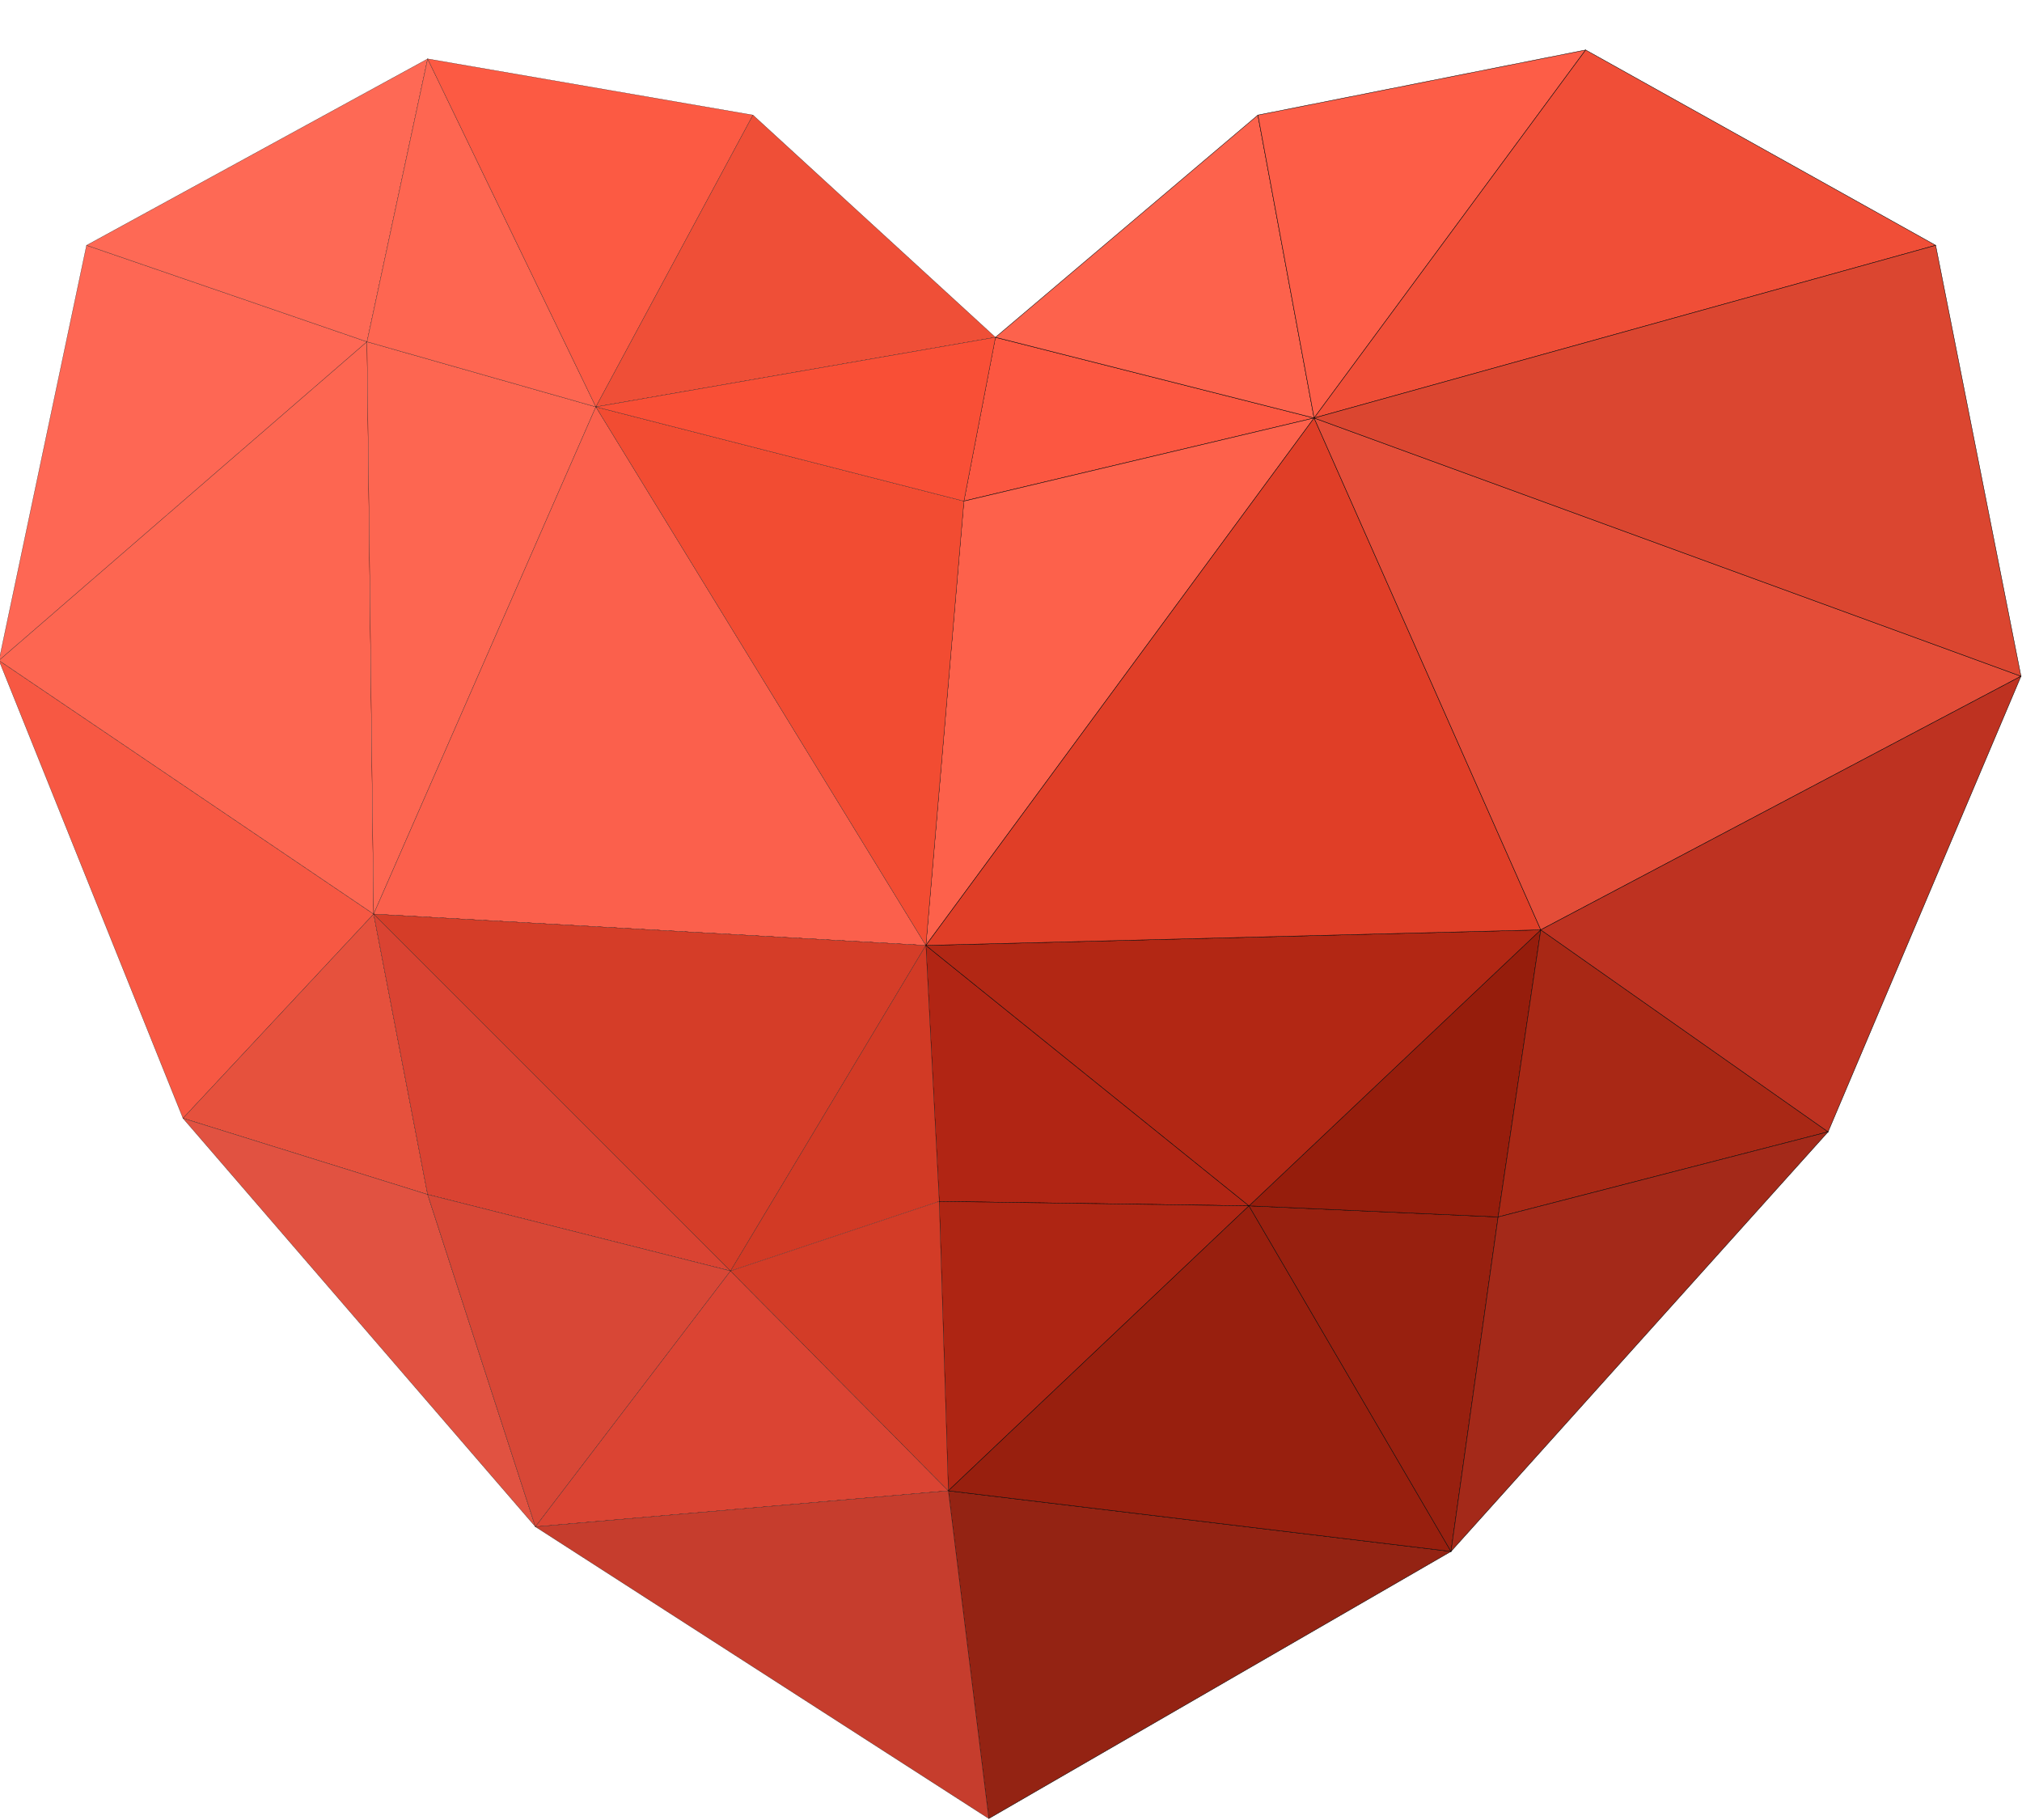
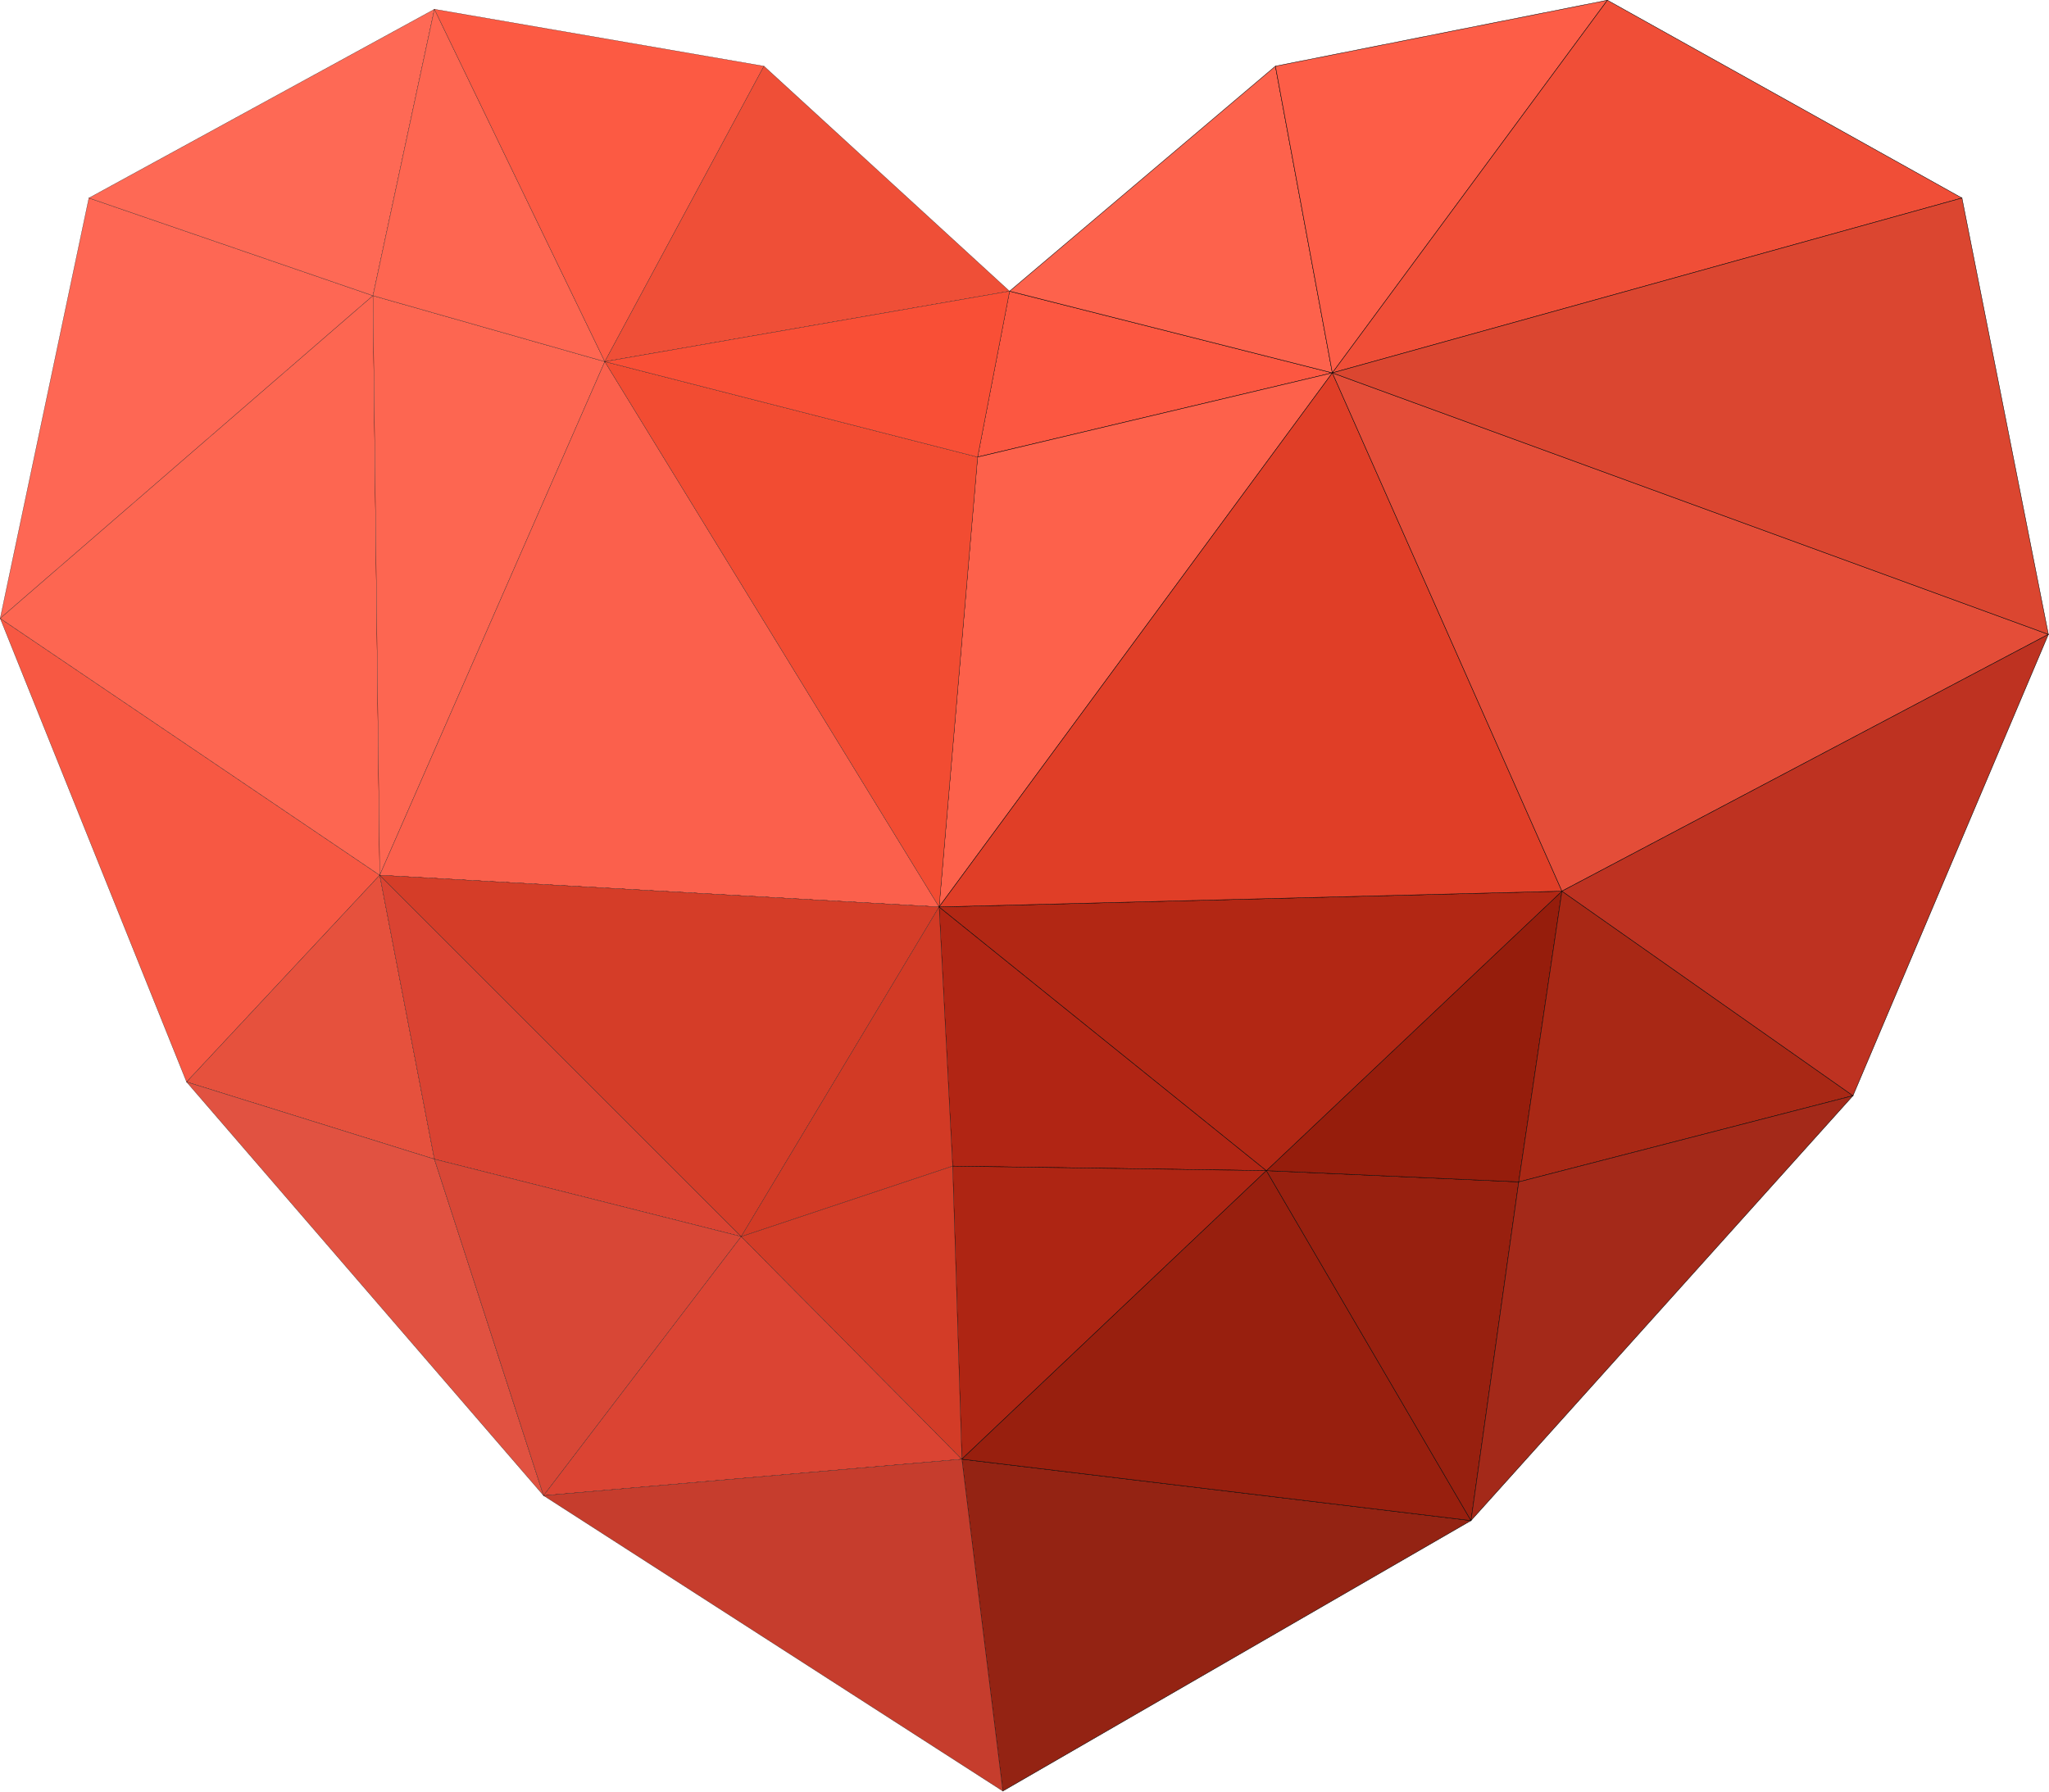
- <svg xmlns="http://www.w3.org/2000/svg" version="1.1" baseProfile="tiny" id="图层_1" x="0px" y="0px" viewBox="0 0 1000 900" xml:space="preserve">
+ <svg xmlns="http://www.w3.org/2000/svg" version="1.1" baseProfile="tiny" id="图层_1" x="0px" y="0px" viewBox="0 0 1000.4 874.9" xml:space="preserve">
  <g>
    <g>
-       <polygon fill="#B12514" stroke="#000000" stroke-width="0.2" stroke-miterlimit="10" points="457.9,467.5 464.5,594.1     617.7,596.3   " />
-       <polygon fill="#AE2513" stroke="#000000" stroke-width="0.2" stroke-miterlimit="10" points="464.5,594.1 469,737.2 617.7,596.3       " />
-       <polygon fill="#FC5741" stroke="#000000" stroke-width="0.2" stroke-miterlimit="10" points="492.3,166.8 476.7,247.8     649.9,206.7   " />
-       <polygon fill="#FD624C" stroke="#000000" stroke-width="0.2" stroke-miterlimit="10" points="622.1,56.9 492.3,166.8 649.9,206.7       " />
-       <polygon fill="#FD614B" stroke="#000000" stroke-width="0.2" stroke-miterlimit="10" points="476.7,247.8 457.9,467.5     649.9,206.7   " />
-       <polygon fill="#942313" stroke="#000000" stroke-width="0.2" stroke-miterlimit="10" points="469,737.2 489,899.3 717.6,767.2       " />
-       <polygon fill="#981F0E" stroke="#000000" stroke-width="0.2" stroke-miterlimit="10" points="617.7,596.3 469,737.2 717.6,767.2       " />
-       <polygon fill="#98200F" stroke="#000000" stroke-width="0.2" stroke-miterlimit="10" points="617.7,596.3 717.6,767.2     740.9,601.8   " />
-       <polygon fill="#961D0C" stroke="#000000" stroke-width="0.2" stroke-miterlimit="10" points="617.7,596.3 740.9,601.8 762,459.8       " />
-       <polygon fill="#B22714" stroke="#000000" stroke-width="0.2" stroke-miterlimit="10" points="457.9,467.5 617.7,596.3 762,459.8       " />
-       <polygon fill="#E03E27" stroke="#000000" stroke-width="0.2" stroke-miterlimit="10" points="649.9,206.7 457.9,467.5 762,459.8       " />
-       <polygon fill="#FD5D47" stroke="#000000" stroke-width="0.2" stroke-miterlimit="10" points="622.1,56.9 649.9,206.7 784.2,24.7       " />
-       <polygon fill="#A92815" stroke="#000000" stroke-width="0.2" stroke-miterlimit="10" points="762,459.8 740.9,601.8 904.1,559.7       " />
-       <polygon fill="#A42919" stroke="#000000" stroke-width="0.2" stroke-miterlimit="10" points="740.9,601.8 717.6,767.2     904.1,559.7   " />
-       <polygon fill="#F04E37" stroke="#000000" stroke-width="0.2" stroke-miterlimit="10" points="784.2,24.7 649.9,206.7 957.3,121.3       " />
-       <polygon fill="#E44D38" stroke="#000000" stroke-width="0.2" stroke-miterlimit="10" points="649.9,206.7 762,459.8 999.5,334.4       " />
-       <polygon fill="#DB4630" stroke="#000000" stroke-width="0.2" stroke-miterlimit="10" points="957.3,121.3 649.9,206.7     999.5,334.4   " />
-       <polygon fill="#BE3221" stroke="#000000" stroke-width="0.2" stroke-miterlimit="10" points="762,459.8 904.1,559.7 999.5,334.4       " />
+       <polygon fill="#B12514" stroke="#000000" stroke-width="0.2" stroke-miterlimit="10" points="458.5,442.9 465.1,569.5     618.3,571.7   " />
+       <polygon fill="#AE2513" stroke="#000000" stroke-width="0.2" stroke-miterlimit="10" points="465.1,569.5 469.6,712.6     618.3,571.7   " />
+       <polygon fill="#FC5741" stroke="#000000" stroke-width="0.2" stroke-miterlimit="10" points="492.9,142.2 477.3,223.2     650.5,182.1   " />
+       <polygon fill="#FD624C" stroke="#000000" stroke-width="0.2" stroke-miterlimit="10" points="622.7,32.3 492.9,142.2 650.5,182.1       " />
+       <polygon fill="#FD614B" stroke="#000000" stroke-width="0.2" stroke-miterlimit="10" points="477.3,223.2 458.5,442.9     650.5,182.1   " />
+       <polygon fill="#942313" stroke="#000000" stroke-width="0.2" stroke-miterlimit="10" points="469.6,712.6 489.6,874.7     718.2,742.6   " />
+       <polygon fill="#981F0E" stroke="#000000" stroke-width="0.2" stroke-miterlimit="10" points="618.3,571.7 469.6,712.6     718.2,742.6   " />
+       <polygon fill="#98200F" stroke="#000000" stroke-width="0.2" stroke-miterlimit="10" points="618.3,571.7 718.2,742.6     741.5,577.2   " />
+       <polygon fill="#961D0C" stroke="#000000" stroke-width="0.2" stroke-miterlimit="10" points="618.3,571.7 741.5,577.2     762.6,435.2   " />
+       <polygon fill="#B22714" stroke="#000000" stroke-width="0.2" stroke-miterlimit="10" points="458.5,442.9 618.3,571.7     762.6,435.2   " />
+       <polygon fill="#E03E27" stroke="#000000" stroke-width="0.2" stroke-miterlimit="10" points="650.5,182.1 458.5,442.9     762.6,435.2   " />
+       <polygon fill="#FD5D47" stroke="#000000" stroke-width="0.2" stroke-miterlimit="10" points="622.7,32.3 650.5,182.1 784.8,0.1       " />
+       <polygon fill="#A92815" stroke="#000000" stroke-width="0.2" stroke-miterlimit="10" points="762.6,435.2 741.5,577.2     904.7,535.1   " />
+       <polygon fill="#A42919" stroke="#000000" stroke-width="0.2" stroke-miterlimit="10" points="741.5,577.2 718.2,742.6     904.7,535.1   " />
+       <polygon fill="#F04E37" stroke="#000000" stroke-width="0.2" stroke-miterlimit="10" points="784.8,0.1 650.5,182.1 957.9,96.7       " />
+       <polygon fill="#E44D38" stroke="#000000" stroke-width="0.2" stroke-miterlimit="10" points="650.5,182.1 762.6,435.2     1000.1,309.8   " />
+       <polygon fill="#DB4630" stroke="#000000" stroke-width="0.2" stroke-miterlimit="10" points="957.9,96.7 650.5,182.1     1000.1,309.8   " />
+       <polygon fill="#BE3221" stroke="#000000" stroke-width="0.2" stroke-miterlimit="10" points="762.6,435.2 904.7,535.1     1000.1,309.8   " />
    </g>
    <g>
-       <polygon fill="#FE6754" stroke="#000000" stroke-width="0.1" stroke-miterlimit="10" points="42.8,121.3 -0.5,326.6 181.5,169       " />
-       <polygon fill="#F75843" stroke="#000000" stroke-width="0.1" stroke-miterlimit="10" points="-0.5,326.6 90.5,553 184.8,452   " />
-       <polygon fill="#FD6651" stroke="#000000" stroke-width="0.1" stroke-miterlimit="10" points="181.5,169 -0.5,326.6 184.8,452       " />
-       <polygon fill="#FE6955" stroke="#000000" stroke-width="0.1" stroke-miterlimit="10" points="42.8,121.3 181.5,169 211.5,29.1       " />
-       <polygon fill="#E6513D" stroke="#000000" stroke-width="0.1" stroke-miterlimit="10" points="184.8,452 90.5,553 211.5,590.7       " />
-       <polygon fill="#E15241" stroke="#000000" stroke-width="0.1" stroke-miterlimit="10" points="211.5,590.7 90.5,553 264.8,755       " />
-       <polygon fill="#FD6651" stroke="#000000" stroke-width="0.1" stroke-miterlimit="10" points="181.5,169 184.8,452 294.7,201.2       " />
-       <polygon fill="#FE6651" stroke="#000000" stroke-width="0.1" stroke-miterlimit="10" points="211.5,29.1 181.5,169 294.7,201.2       " />
-       <polygon fill="#DA4332" stroke="#000000" stroke-width="0.1" stroke-miterlimit="10" points="184.8,452 211.5,590.7 361.3,628.5       " />
-       <polygon fill="#D84736" stroke="#000000" stroke-width="0.1" stroke-miterlimit="10" points="211.5,590.7 264.8,755 361.3,628.5       " />
-       <polygon fill="#FC5A43" stroke="#000000" stroke-width="0.1" stroke-miterlimit="10" points="211.5,29.1 294.7,201.2 372.4,56.9       " />
-       <polygon fill="#FB604C" stroke="#000000" stroke-width="0.1" stroke-miterlimit="10" points="294.7,201.2 184.8,452 457.9,467.5       " />
-       <polygon fill="#D53D28" stroke="#000000" stroke-width="0.1" stroke-miterlimit="10" points="184.8,452 361.3,628.5 457.9,467.5       " />
-       <polygon fill="#D23A25" stroke="#000000" stroke-width="0.1" stroke-miterlimit="10" points="457.9,467.5 361.3,628.5     464.5,594.1   " />
-       <polygon fill="#DB4433" stroke="#000000" stroke-width="0.1" stroke-miterlimit="10" points="361.3,628.5 264.8,755 469,737.2       " />
-       <polygon fill="#D33C27" stroke="#000000" stroke-width="0.1" stroke-miterlimit="10" points="464.5,594.1 361.3,628.5 469,737.2       " />
-       <polygon fill="#F24C32" stroke="#000000" stroke-width="0.1" stroke-miterlimit="10" points="294.7,201.2 457.9,467.5     476.7,247.8   " />
-       <polygon fill="#C63D2D" stroke="#000000" stroke-width="0.1" stroke-miterlimit="10" points="469,737.2 264.8,755 489,899.3   " />
-       <polygon fill="#EF4F37" stroke="#000000" stroke-width="0.1" stroke-miterlimit="10" points="372.4,56.9 294.7,201.2 492.3,166.8       " />
-       <polygon fill="#F94F36" stroke="#000000" stroke-width="0.1" stroke-miterlimit="10" points="294.7,201.2 476.7,247.8     492.3,166.8   " />
+       <polygon fill="#FE6754" stroke="#000000" stroke-width="0.1" stroke-miterlimit="10" points="43.4,96.7 0.1,302 182.1,144.4   " />
+       <polygon fill="#F75843" stroke="#000000" stroke-width="0.1" stroke-miterlimit="10" points="0.1,302 91.1,528.4 185.4,427.4       " />
+       <polygon fill="#FD6651" stroke="#000000" stroke-width="0.1" stroke-miterlimit="10" points="182.1,144.4 0.1,302 185.4,427.4       " />
+       <polygon fill="#FE6955" stroke="#000000" stroke-width="0.1" stroke-miterlimit="10" points="43.4,96.7 182.1,144.4 212.1,4.5       " />
+       <polygon fill="#E6513D" stroke="#000000" stroke-width="0.1" stroke-miterlimit="10" points="185.4,427.4 91.1,528.4 212.1,566.1       " />
+       <polygon fill="#E15241" stroke="#000000" stroke-width="0.1" stroke-miterlimit="10" points="212.1,566.1 91.1,528.4 265.4,730.4       " />
+       <polygon fill="#FD6651" stroke="#000000" stroke-width="0.1" stroke-miterlimit="10" points="182.1,144.4 185.4,427.4     295.3,176.6   " />
+       <polygon fill="#FE6651" stroke="#000000" stroke-width="0.1" stroke-miterlimit="10" points="212.1,4.5 182.1,144.4 295.3,176.6       " />
+       <polygon fill="#DA4332" stroke="#000000" stroke-width="0.1" stroke-miterlimit="10" points="185.4,427.4 212.1,566.1     361.9,603.9   " />
+       <polygon fill="#D84736" stroke="#000000" stroke-width="0.1" stroke-miterlimit="10" points="212.1,566.1 265.4,730.4     361.9,603.9   " />
+       <polygon fill="#FC5A43" stroke="#000000" stroke-width="0.1" stroke-miterlimit="10" points="212.1,4.5 295.3,176.6 373,32.3       " />
+       <polygon fill="#FB604C" stroke="#000000" stroke-width="0.1" stroke-miterlimit="10" points="295.3,176.6 185.4,427.4     458.5,442.9   " />
+       <polygon fill="#D53D28" stroke="#000000" stroke-width="0.1" stroke-miterlimit="10" points="185.4,427.4 361.9,603.9     458.5,442.9   " />
+       <polygon fill="#D23A25" stroke="#000000" stroke-width="0.1" stroke-miterlimit="10" points="458.5,442.9 361.9,603.9     465.1,569.5   " />
+       <polygon fill="#DB4433" stroke="#000000" stroke-width="0.1" stroke-miterlimit="10" points="361.9,603.9 265.4,730.4     469.6,712.6   " />
+       <polygon fill="#D33C27" stroke="#000000" stroke-width="0.1" stroke-miterlimit="10" points="465.1,569.5 361.9,603.9     469.6,712.6   " />
+       <polygon fill="#F24C32" stroke="#000000" stroke-width="0.1" stroke-miterlimit="10" points="295.3,176.6 458.5,442.9     477.3,223.2   " />
+       <polygon fill="#C63D2D" stroke="#000000" stroke-width="0.1" stroke-miterlimit="10" points="469.6,712.6 265.4,730.4     489.6,874.7   " />
+       <polygon fill="#EF4F37" stroke="#000000" stroke-width="0.1" stroke-miterlimit="10" points="373,32.3 295.3,176.6 492.9,142.2       " />
+       <polygon fill="#F94F36" stroke="#000000" stroke-width="0.1" stroke-miterlimit="10" points="295.3,176.6 477.3,223.2     492.9,142.2   " />
    </g>
  </g>
</svg>
